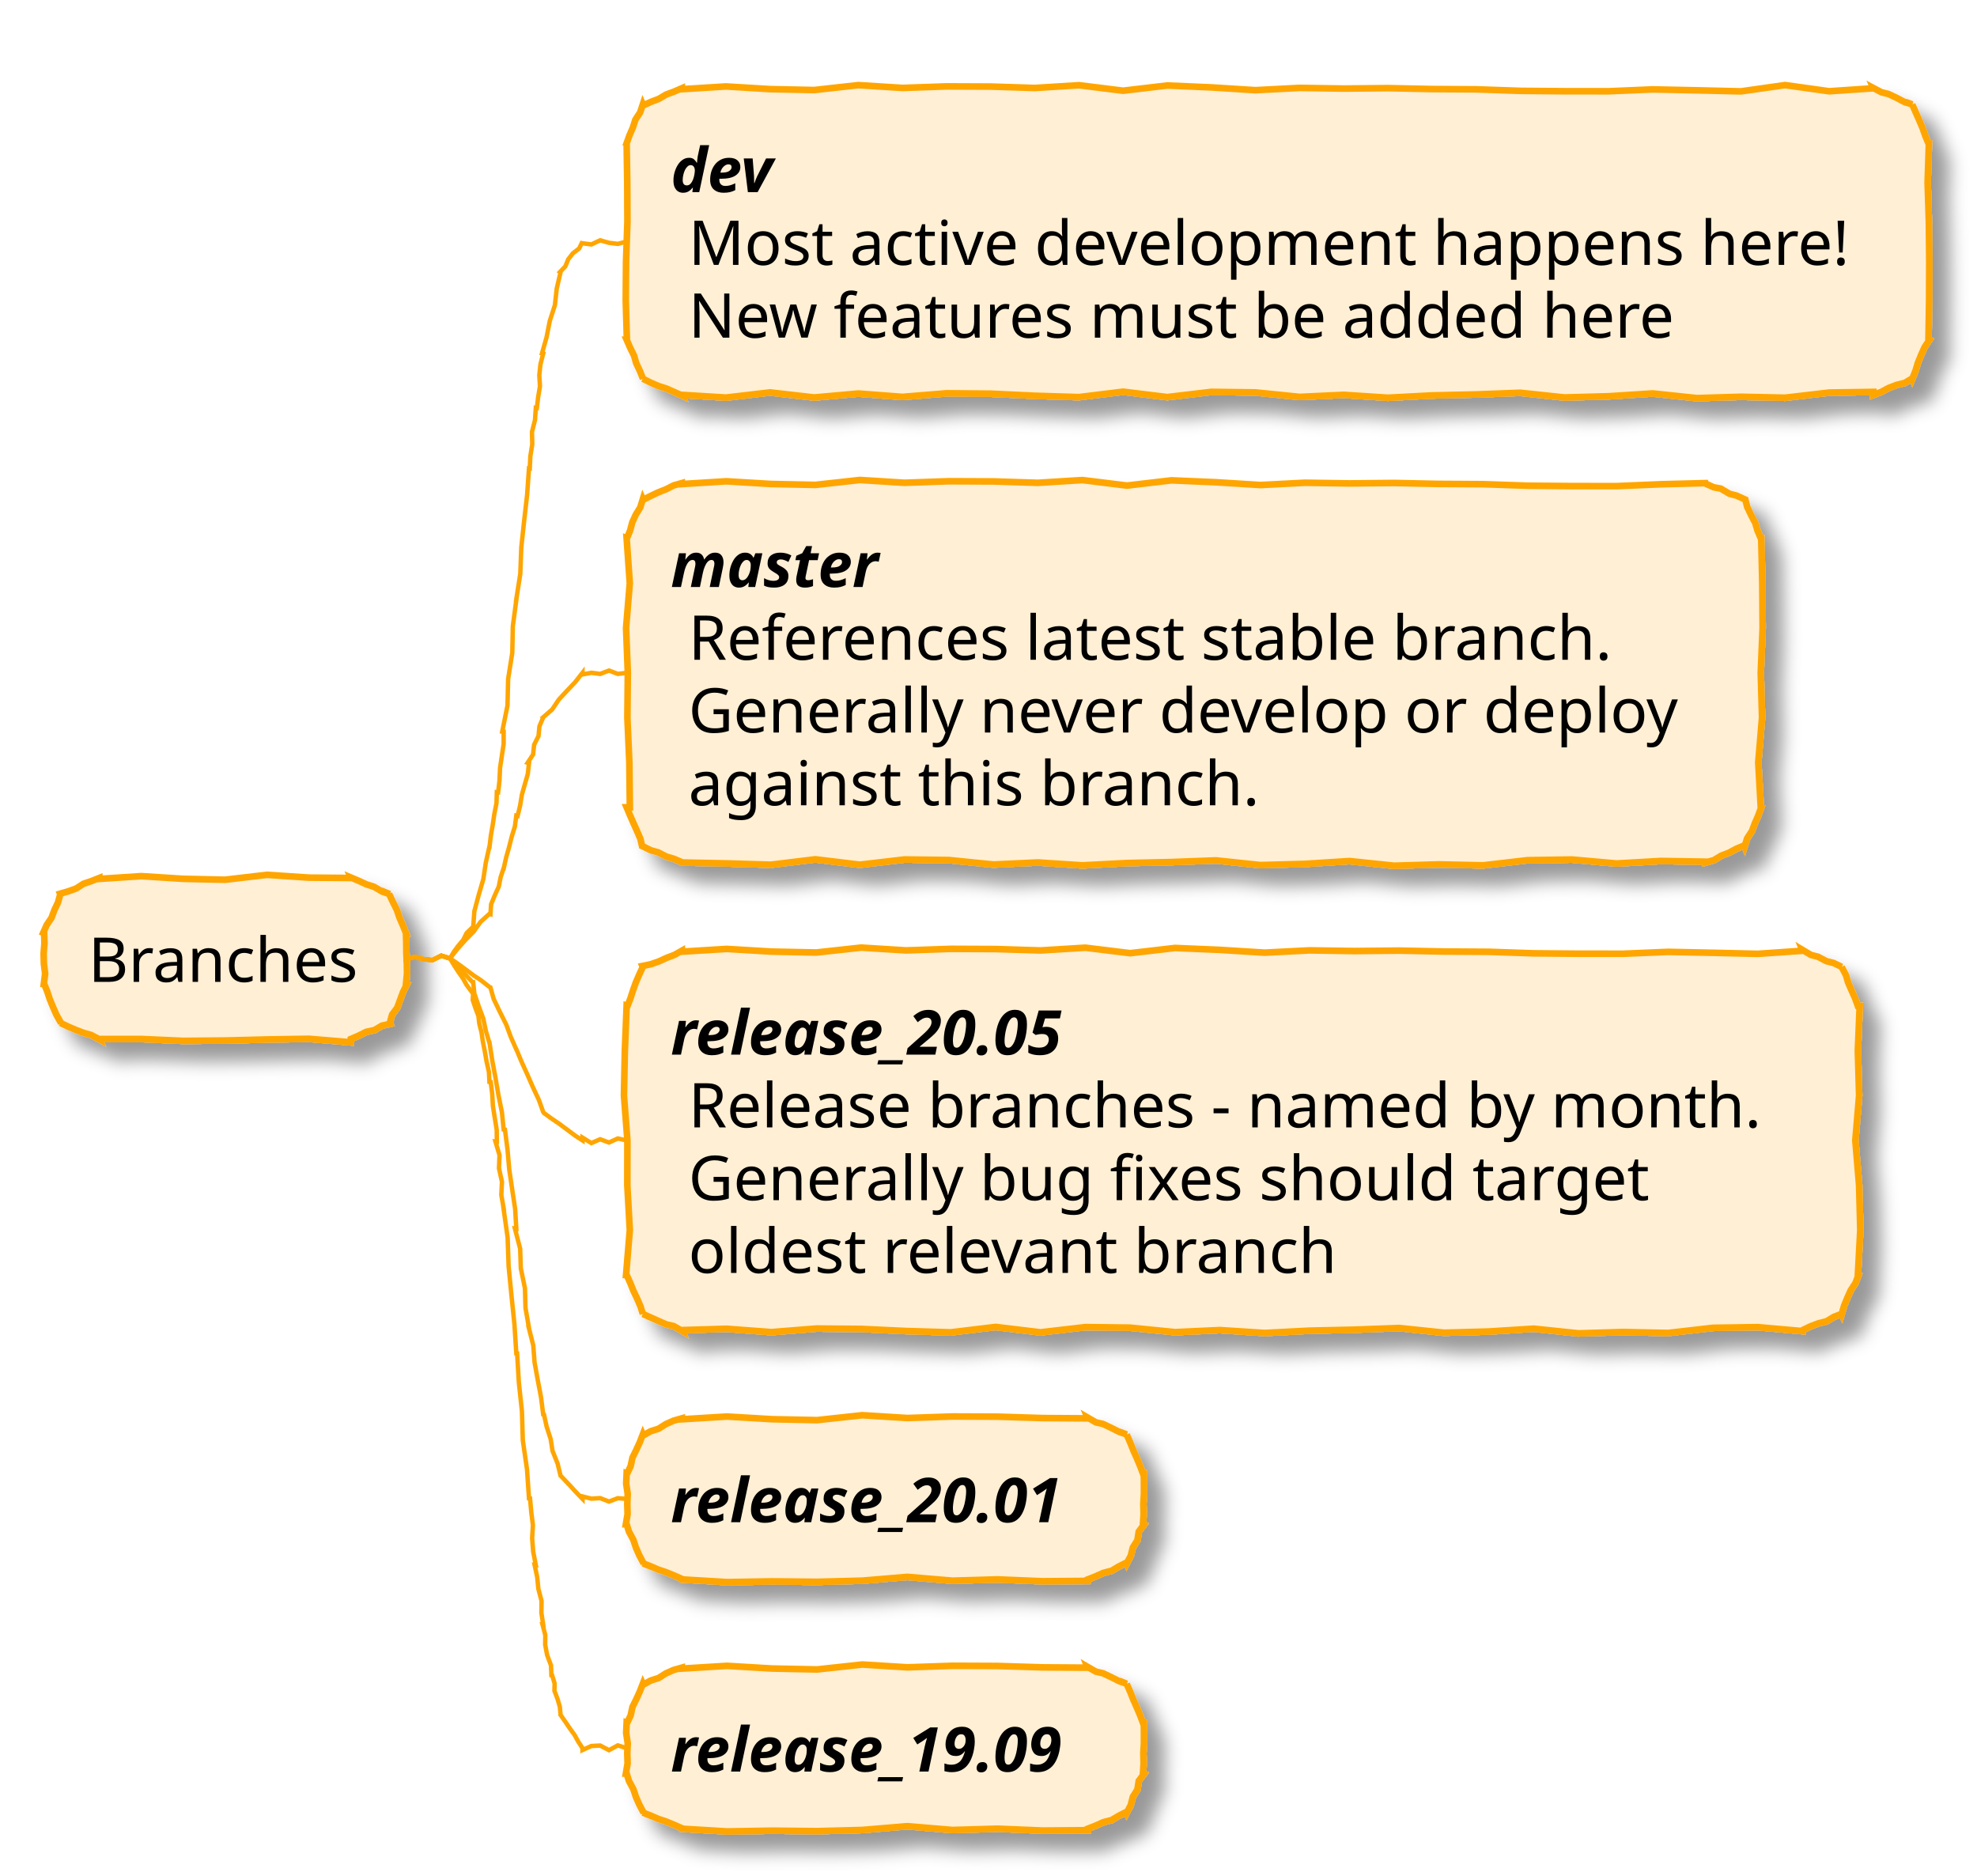
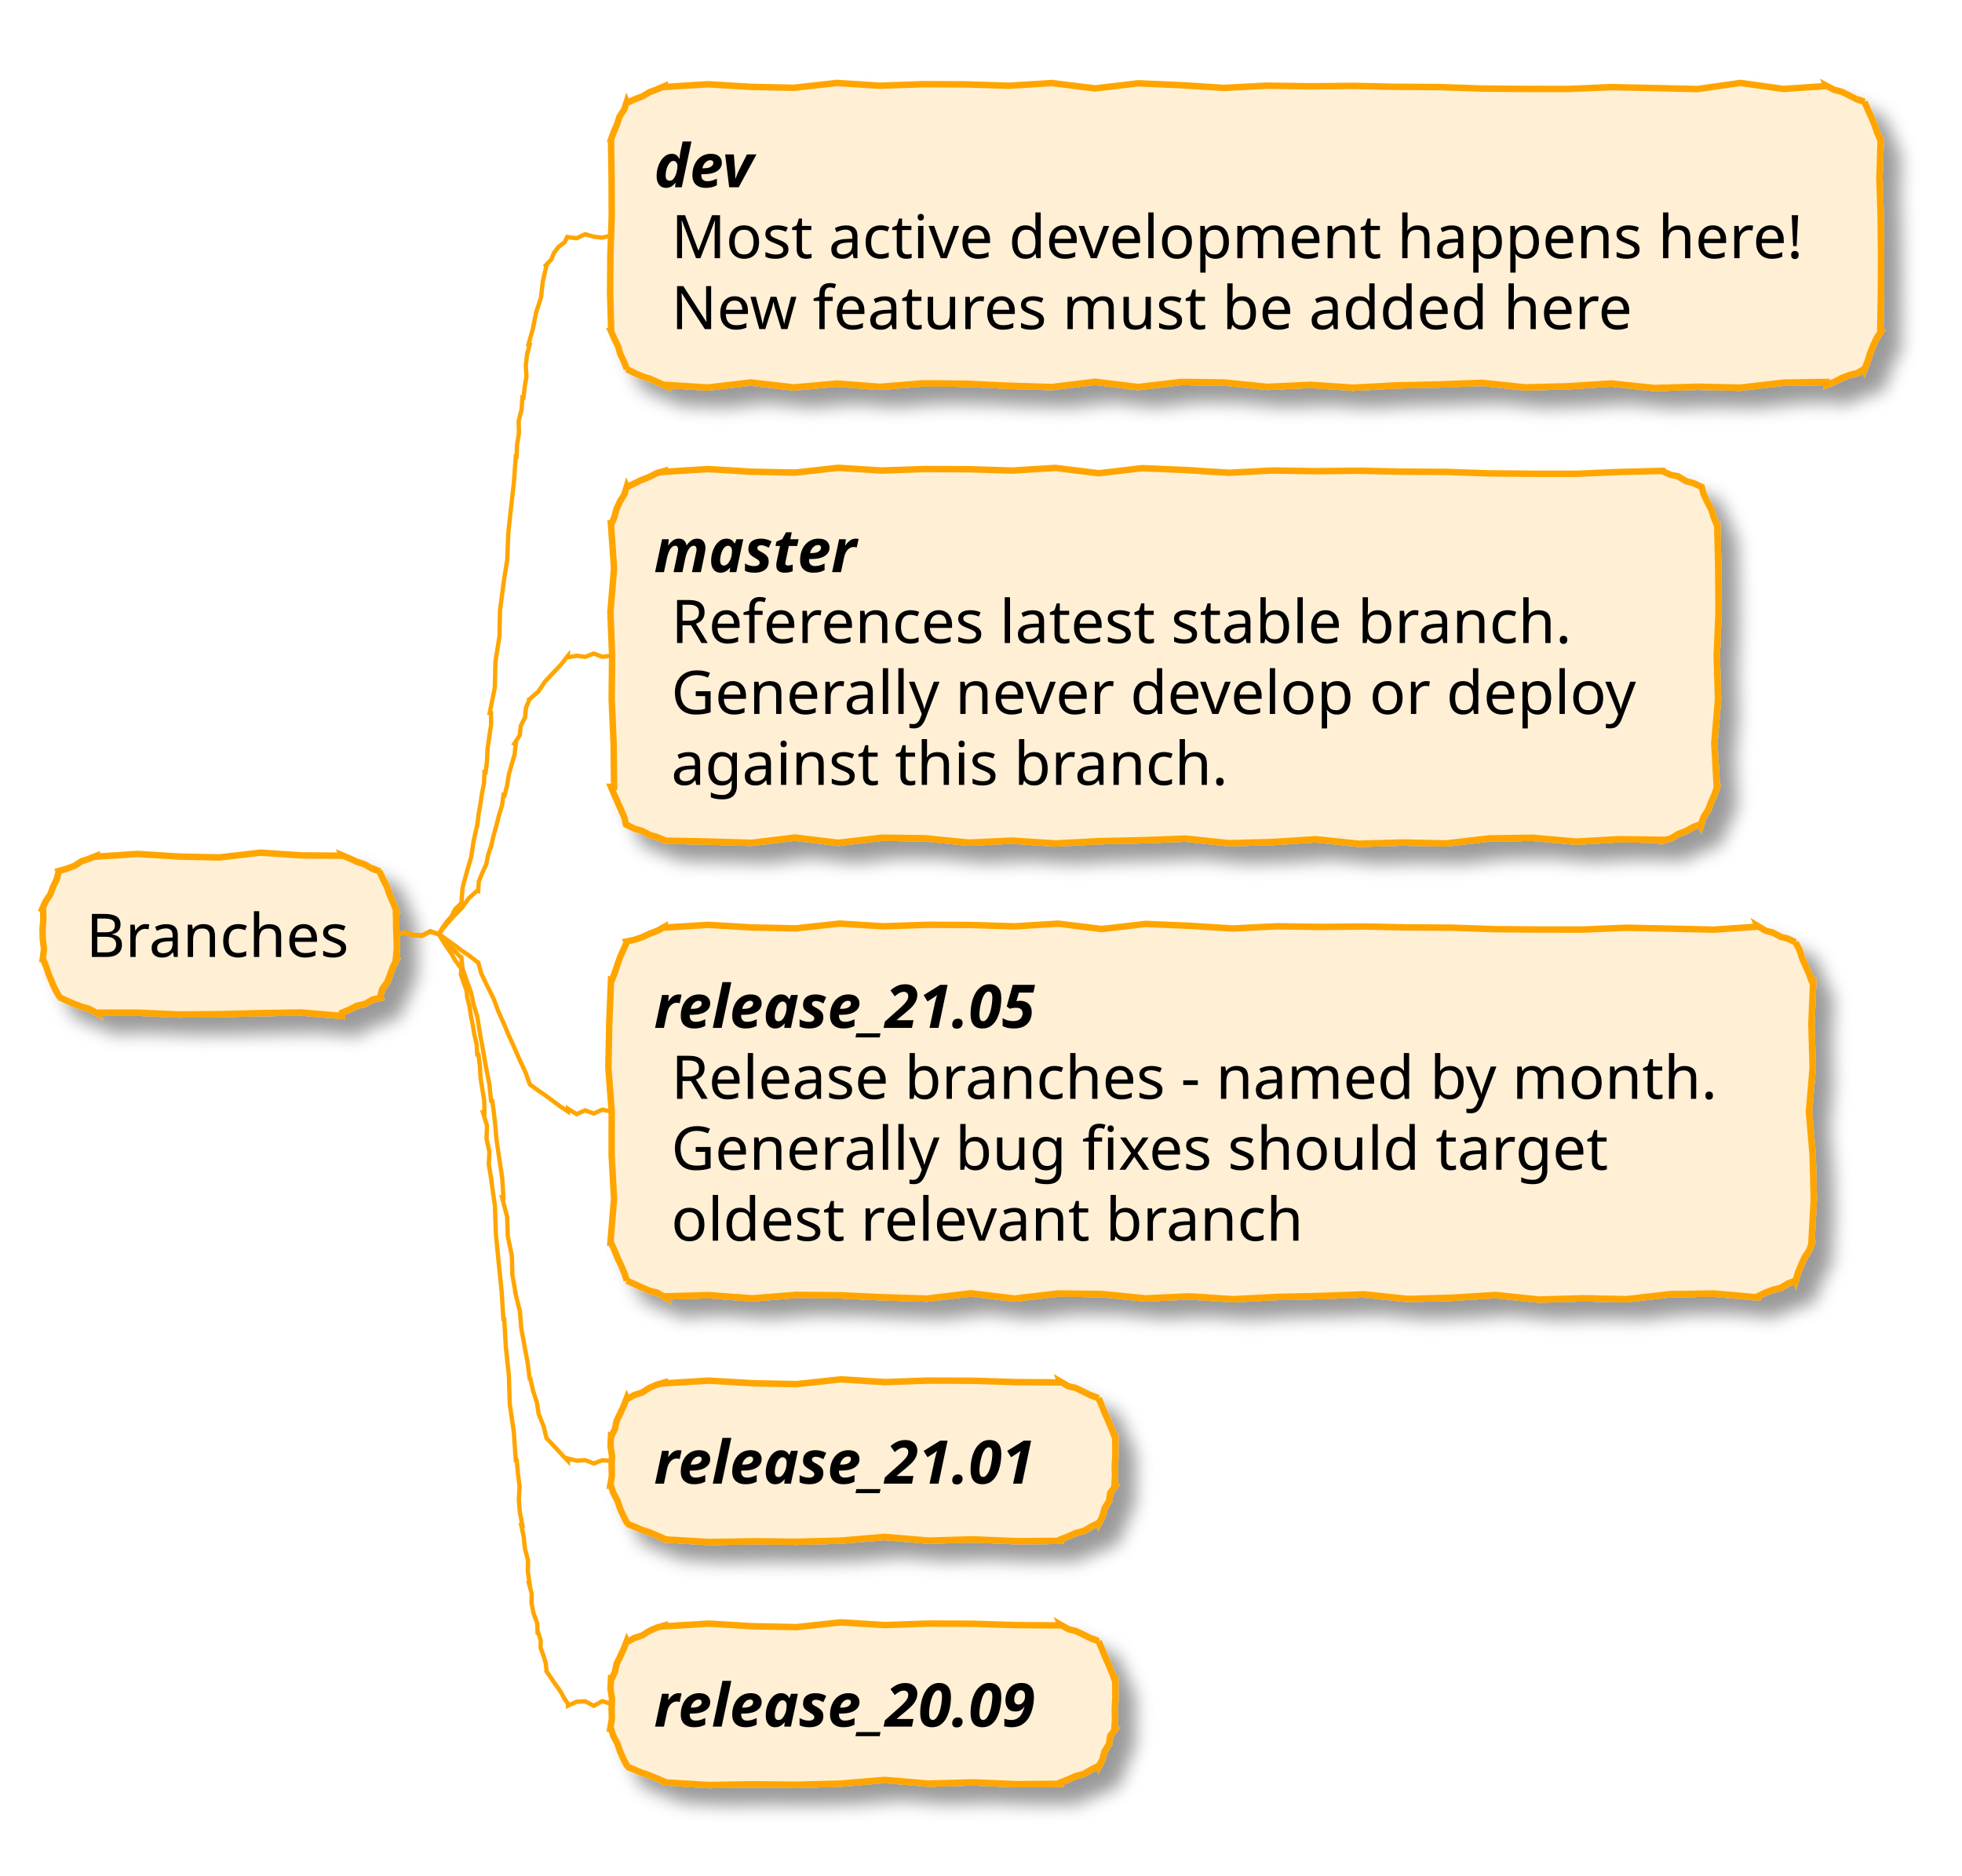
- <svg xmlns="http://www.w3.org/2000/svg" contentScriptType="application/ecmascript" contentStyleType="text/css" height="425px" preserveAspectRatio="none" style="width:448px;height:425px;" version="1.1" viewBox="0 0 448 425" width="448px" zoomAndPan="magnify">
+ <svg xmlns="http://www.w3.org/2000/svg" contentScriptType="application/ecmascript" contentStyleType="text/css" height="436px" preserveAspectRatio="none" style="width:456px;height:436px;background:#FFFFFF;" version="1.1" viewBox="0 0 456 436" width="456px" zoomAndPan="magnify">
  <defs>
-     <filter height="300%" id="f83byukzdbgz7" width="300%" x="-1" y="-1">
+     <filter height="300%" id="f7h8jmx9oktyh" width="300%" x="-1" y="-1">
      <feGaussianBlur result="blurOut" stdDeviation="2.0" />
      <feColorMatrix in="blurOut" result="blurOut2" type="matrix" values="0 0 0 0 0 0 0 0 0 0 0 0 0 0 0 0 0 0 .4 0" />
      <feOffset dx="4.0" dy="4.0" in="blurOut2" result="blurOut3" />
      <feBlend in="SourceGraphic" in2="blurOut3" mode="normal" />
    </filter>
  </defs>
  <g>
-     <polygon fill="#FFEFD5" filter="url(#f83byukzdbgz7)" points="22.5,198.93,22.5,199.14,32,198.515,41.5,199.123,51,199.329,60.5,198.216,70,198.852,79.5,198.93,79.446,198.798,81.219,199.544,83.027,200.373,84.715,200.913,86.642,202.029,88.339,202.591,88.145,202.511,89.01,204.333,89.936,206.181,90.509,207.883,91.289,209.671,92,211.43,91.989,211.43,92.059,213.727,92.08,216.025,92.195,218.323,92.224,220.62,92,222.918,92.209,223.005,91.346,224.718,90.678,226.513,90.02,228.311,88.849,229.897,88.339,231.757,88.425,231.966,86.533,232.398,84.871,233.386,82.972,233.801,81.259,234.665,79.5,235.418,79.5,236.16,70,235.369,60.5,235.523,51,235.757,41.5,235.834,32,235.414,22.5,235.418,22.537,235.506,20.659,234.51,19.001,234.041,17.267,233.39,15.486,232.626,13.661,231.757,13.85,231.835,12.78,229.927,11.996,228.138,11.273,226.374,10.714,224.678,10,222.918,9.934,222.918,10.227,220.62,9.942,218.323,9.886,216.025,10.076,213.727,10,211.43,9.795,211.345,10.572,209.596,11.664,207.977,12.331,206.182,13.155,204.452,13.661,202.591,13.62,202.492,15.47,201.957,17.272,201.308,18.904,200.249,20.72,199.632,22.5,198.93" style="stroke: #FFA500; stroke-width: 1.5;" />
-     <text fill="#000000" font-family="sans-serif" font-size="14" lengthAdjust="spacingAndGlyphs" textLength="62" x="20" y="222.465">Branches</text>
-     <polygon fill="#FFEFD5" filter="url(#f83byukzdbgz7)" points="154.5,20,154.5,20.21,164.5,19.586,174.5,20.193,184.5,20.4,194.5,19.287,204.5,19.922,214.5,19.573,224.5,19.616,234.5,19.932,244.5,19.309,254.5,20.554,264.5,19.37,274.5,19.802,284.5,20.432,294.5,19.914,304.5,20.068,314.5,19.968,324.5,20.178,334.5,20.239,344.5,20.586,354.5,20.671,364.5,20.679,374.5,20.255,384.5,20.464,394.5,20.702,404.5,19.279,414.5,20.678,424.5,20,424.462,19.909,426.336,20.897,427.972,21.312,429.795,22.176,431.666,23.157,433.339,23.661,433.324,23.655,434.103,25.442,434.908,27.24,435.664,29.018,436.267,30.732,437,32.5,437.096,32.5,436.809,41.393,437.095,50.286,437.183,59.179,437.148,68.072,437,76.965,437.189,77.043,436.119,78.671,435.335,80.417,434.612,82.189,434.053,84.028,433.339,85.804,433.314,85.743,431.658,86.746,429.781,87.214,427.992,87.895,426.297,88.803,424.5,89.465,424.5,88.798,414.5,88.946,404.5,90.114,394.5,89.9,384.5,90.199,374.5,89.143,364.5,89.784,354.5,90.055,344.5,88.992,334.5,89.369,324.5,89.591,314.5,90.117,304.5,89.461,294.5,89.927,284.5,88.911,274.5,88.788,264.5,89.969,254.5,88.748,244.5,89.974,234.5,89.671,224.5,89.197,214.5,89.111,204.5,89.924,194.5,89.165,184.5,90.057,174.5,88.912,164.5,90.082,154.5,89.465,154.562,89.614,152.763,88.808,150.97,88.015,149.289,87.492,147.507,86.725,145.661,85.804,145.713,85.825,145.012,84.07,144.157,82.251,143.685,80.592,142.78,78.752,142,76.965,142.058,76.965,141.797,68.072,141.865,59.179,142.177,50.286,142.143,41.393,142,32.5,141.987,32.495,142.633,30.691,143.397,28.936,143.985,27.109,145.057,25.482,145.661,23.661,145.756,23.889,147.496,23.091,149.285,22.411,150.947,21.422,152.743,20.759,154.5,20" style="stroke: #FFA500; stroke-width: 1.5;" />
-     <text fill="#000000" font-family="sans-serif" font-size="14" font-style="italic" font-weight="bold" lengthAdjust="spacingAndGlyphs" textLength="25" x="152" y="43.535">dev</text>
-     <text fill="#000000" font-family="sans-serif" font-size="14" lengthAdjust="spacingAndGlyphs" textLength="271" x="156" y="60.023">Most active development happens here!</text>
-     <text fill="#000000" font-family="sans-serif" font-size="14" lengthAdjust="spacingAndGlyphs" textLength="230" x="156" y="76.512">New features must be added here</text>
-     <path d="M92,217.174 L92,217.361 L94,216.805 L96,217.346 L98,217.529 L100,216.54 L102,217.174 L102,217.174 L101.972,217.154 L102.842,215.668 L103.853,214.283 L104.964,212.968 L105.734,211.411 L106.981,210.194 L107.221,210.245 L107.492,206.455 L108.465,202.815 L109.524,199.193 L110.084,195.465 L110.906,191.792 L110.936,191.797 L111.228,189.332 L111.656,186.885 L112.018,184.43 L112.506,181.992 L112.584,179.498 L112.88,179.532 L113.193,176.788 L113.314,174.022 L113.716,171.288 L114.13,168.556 L114.129,165.776 L113.81,165.746 L115.003,159.841 L115.146,153.834 L116.088,147.905 L116.207,141.897 L117,135.953 L116.97,135.95 L117.902,130.02 L118.127,124.022 L118.769,118.064 L119.447,112.109 L119.871,106.13 L120.055,106.151 L120.178,103.385 L120.616,100.655 L120.546,97.868 L121.233,95.167 L121.416,92.408 L121.658,92.441 L121.948,89.976 L122.357,87.527 L122.21,85.002 L122.471,82.534 L123.094,80.114 L122.824,80.056 L123.853,76.428 L124.579,72.735 L125.745,69.136 L126.158,65.376 L127.019,61.712 L126.895,61.624 L128.098,60.375 L128.77,58.748 L129.82,57.39 L131.239,56.296 L132,54.732 L132,55.12 L134,55.385 L136,54.446 L138,55.016 L140,55.257 L142,54.732 " fill="none" style="stroke: #FFA500; stroke-width: 1.0;" />
-     <polygon fill="#FFEFD5" filter="url(#f83byukzdbgz7)" points="154.5,109.465,154.5,109.675,164.587,109.05,174.674,109.658,184.761,109.865,194.848,108.751,204.935,109.387,215.022,109.038,225.109,109.081,235.196,109.397,245.283,108.773,255.37,110.019,265.457,108.835,275.543,109.267,285.63,109.897,295.717,109.379,305.804,109.533,315.891,109.433,325.978,109.643,336.065,109.704,346.152,110.05,356.239,110.136,366.326,110.144,376.413,109.719,386.5,109.465,386.559,109.608,388.357,110.413,389.943,110.707,391.89,111.871,393.533,112.302,395.339,113.126,395.503,113.194,395.919,114.831,396.782,116.653,397.764,118.524,398.253,120.191,399,121.965,399.105,121.965,399.339,132.124,399.416,142.283,398.996,152.441,399.287,162.6,398.428,172.759,399,182.918,399.088,182.954,398.437,184.756,397.672,186.51,396.992,188.299,395.922,189.927,395.339,191.757,395.256,191.556,393.492,192.298,391.796,193.203,390.01,193.893,388.355,194.896,386.5,195.418,386.5,195.243,376.413,195.075,366.326,195.646,356.239,194.751,346.152,194.899,336.065,196.067,325.978,195.854,315.891,196.153,305.804,195.096,295.717,195.737,285.63,196.008,275.543,194.946,265.457,195.322,255.37,195.544,245.283,196.07,235.196,195.414,225.109,195.881,215.022,194.864,204.935,194.741,194.848,195.922,184.761,194.701,174.674,195.927,164.587,195.625,154.5,195.418,154.466,195.335,152.687,194.577,151.023,194.095,149.159,193.129,147.504,192.671,145.661,191.757,145.491,191.686,145.119,190.068,144.346,188.283,143.54,186.485,142.747,184.692,142,182.918,142.727,182.918,142.614,172.759,142.169,162.6,142.268,152.441,141.87,142.283,142.716,132.124,142,121.965,142.048,121.985,142.785,120.219,143.277,118.352,144.072,116.61,145.092,114.962,145.661,113.126,145.716,113.258,147.423,112.381,149.156,111.562,150.936,110.862,152.645,109.986,154.5,109.465" style="stroke: #FFA500; stroke-width: 1.5;" />
-     <text fill="#000000" font-family="sans-serif" font-size="14" font-style="italic" font-weight="bold" lengthAdjust="spacingAndGlyphs" textLength="50" x="152" y="133">master</text>
-     <text fill="#000000" font-family="sans-serif" font-size="14" lengthAdjust="spacingAndGlyphs" textLength="217" x="156" y="149.488">References latest stable branch.</text>
-     <text fill="#000000" font-family="sans-serif" font-size="14" lengthAdjust="spacingAndGlyphs" textLength="233" x="156" y="165.977">Generally never develop or deploy</text>
-     <text fill="#000000" font-family="sans-serif" font-size="14" lengthAdjust="spacingAndGlyphs" textLength="135" x="156" y="182.465">against this branch.</text>
-     <path d="M92,217.174 L92,217.361 L94,216.805 L96,217.346 L98,217.529 L100,216.54 L102,217.174 L102,217.174 L101.974,217.151 L103.639,215.026 L105.435,213.015 L107.321,211.085 L108.894,208.879 L110.906,207.059 L111.141,207.132 L111.283,204.903 L112.111,202.886 L113.023,200.896 L113.448,198.754 L114.129,196.692 L114.158,196.699 L114.689,194.312 L115.355,191.957 L115.955,189.586 L116.679,187.246 L117,184.808 L117.29,184.878 L117.868,182.502 L118.258,180.08 L118.923,177.725 L119.6,175.373 L119.871,172.923 L119.565,172.828 L120.804,170.939 L121.034,168.737 L122.031,166.773 L122.239,164.564 L123.094,162.556 L123.071,162.536 L125.122,160.751 L126.64,158.496 L128.473,156.518 L130.332,154.564 L132,152.441 L132,152.811 L134,152.438 L136,152.697 L138,151.933 L140,152.694 L142,152.441 " fill="none" style="stroke: #FFA500; stroke-width: 1.0;" />
-     <polygon fill="#FFEFD5" filter="url(#f83byukzdbgz7)" points="154.5,215.418,154.5,215.628,164.66,215.004,174.82,215.611,184.98,215.818,195.14,214.705,205.3,215.34,215.46,214.992,225.62,215.035,235.78,215.35,245.94,214.727,256.1,215.972,266.26,214.788,276.42,215.22,286.58,215.85,296.74,215.332,306.9,215.486,317.06,215.386,327.22,215.596,337.38,215.657,347.54,216.004,357.7,216.089,367.86,216.097,378.02,215.673,388.18,215.882,398.34,216.12,408.5,215.418,408.408,215.196,410.354,216.359,411.998,216.791,413.871,217.779,415.508,218.195,417.339,219.079,417.318,219.07,418.3,220.941,418.788,222.608,419.568,224.396,420.372,226.193,421,227.918,421.416,227.918,420.996,238.077,421.287,248.236,420.428,258.394,421.284,268.553,421.548,278.712,421,288.871,421.137,288.928,420.457,290.717,419.387,292.345,418.603,294.091,417.88,295.863,417.339,297.71,417.331,297.692,415.546,298.382,413.89,299.384,412.013,299.853,410.224,300.533,408.5,301.371,408.5,301.599,398.34,300.704,388.18,300.852,378.02,302.02,367.86,301.807,357.7,302.106,347.54,301.049,337.38,301.69,327.22,301.962,317.06,300.899,306.9,301.275,296.74,301.497,286.58,302.023,276.42,301.367,266.26,301.834,256.1,300.817,245.94,300.694,235.78,301.875,225.62,300.654,215.46,301.88,205.3,301.578,195.14,301.103,184.98,301.017,174.82,301.83,164.66,301.072,154.5,301.371,154.576,301.553,152.662,300.469,151.043,300.097,149.258,299.324,147.46,298.518,145.661,297.71,145.676,297.716,145.153,296.035,144.386,294.253,143.517,292.428,142.815,290.673,142,288.871,141.87,288.871,142.716,278.712,142.155,268.553,142.173,258.394,141.392,248.236,141.595,238.077,142,227.918,142.163,227.986,142.865,226.205,143.451,224.377,144.097,222.574,144.862,220.819,145.661,219.079,145.574,218.868,147.482,218.475,149.291,217.842,151.032,217.044,152.821,216.364,154.5,215.418" style="stroke: #FFA500; stroke-width: 1.5;" />
-     <text fill="#000000" font-family="sans-serif" font-size="14" font-style="italic" font-weight="bold" lengthAdjust="spacingAndGlyphs" textLength="97" x="152" y="238.953">release_20.05</text>
-     <text fill="#000000" font-family="sans-serif" font-size="14" lengthAdjust="spacingAndGlyphs" textLength="255" x="156" y="255.441">Release branches - named by month.</text>
-     <text fill="#000000" font-family="sans-serif" font-size="14" lengthAdjust="spacingAndGlyphs" textLength="228" x="156" y="271.93">Generally bug fixes should target</text>
-     <text fill="#000000" font-family="sans-serif" font-size="14" lengthAdjust="spacingAndGlyphs" textLength="153" x="156" y="288.418">oldest relevant branch</text>
-     <path d="M92,217.174 L92,217.361 L94,216.805 L96,217.346 L98,217.529 L100,216.54 L102,217.174 L102,217.174 L101.98,217.146 L103.67,218.308 L105.463,219.612 L107.326,221.014 L108.945,222.077 L110.906,223.615 L111.132,223.712 L111.868,226.338 L113.263,229.248 L114.739,232.192 L115.746,234.935 L117,237.784 L117.028,237.796 L118.206,240.613 L119.51,243.483 L120.754,246.328 L122.114,249.223 L123.094,251.954 L123.269,252.196 L125.052,253.487 L126.723,254.622 L128.558,255.985 L130.402,257.359 L132,258.394 L132,257.753 L134,258.998 L136,258.131 L138,258.869 L140,257.954 L142,258.394 " fill="none" style="stroke: #FFA500; stroke-width: 1.0;" />
-     <polygon fill="#FFEFD5" filter="url(#f83byukzdbgz7)" points="154.5,321.371,154.5,321.581,164.722,320.957,174.944,321.564,185.167,321.771,195.389,320.658,205.611,321.293,215.833,320.945,226.056,320.988,236.278,321.303,246.5,321.371,246.412,321.158,248.338,322.274,249.955,322.642,251.778,323.507,253.626,324.433,255.339,325.032,255.312,325.021,256.092,326.809,256.793,328.564,257.591,330.358,258.341,332.134,259,333.871,259.195,333.871,259.224,336.169,259.226,338.466,259.085,340.764,259.154,343.062,259,345.359,259.216,345.449,258.046,347.035,257.745,348.981,256.712,350.625,256.236,352.498,255.339,354.198,255.276,354.046,253.562,354.909,251.898,355.891,250.029,356.38,248.281,357.16,246.5,357.859,246.5,358.198,236.278,358.276,226.056,357.856,215.833,358.147,205.611,357.287,195.389,358.144,185.167,358.408,174.944,358.304,164.722,358.472,154.5,357.859,154.438,357.711,152.649,356.926,150.885,356.204,149.189,355.644,147.404,354.87,145.661,354.198,145.871,354.285,144.875,352.408,144.091,350.619,143.535,348.924,142.527,347.042,142,345.359,141.827,345.359,142.216,343.062,142.145,340.764,142.245,338.466,141.893,336.169,142,333.871,142.098,333.912,142.914,332.179,143.319,330.275,144.167,328.556,144.968,326.816,145.661,325.032,145.744,325.233,147.428,324.299,149.256,323.71,150.894,322.665,152.646,321.895,154.5,321.371" style="stroke: #FFA500; stroke-width: 1.5;" />
-     <text fill="#000000" font-family="sans-serif" font-size="14" font-style="italic" font-weight="bold" lengthAdjust="spacingAndGlyphs" textLength="97" x="152" y="344.906">release_20.01</text>
-     <path d="M92,217.174 L92,217.361 L94,216.805 L96,217.346 L98,217.529 L100,216.54 L102,217.174 L102,217.174 L101.975,217.15 L102.858,218.096 L103.868,219.161 L104.966,220.31 L105.761,221.172 L106.981,222.435 L107.217,222.502 L107.496,225.133 L108.466,227.959 L109.521,230.81 L110.084,233.521 L110.906,236.305 L110.936,236.31 L111.537,240.225 L112.274,244.162 L112.945,248.088 L113.741,252.035 L114.129,255.915 L114.425,255.953 L115.003,260.449 L115.39,264.921 L116.056,269.429 L116.735,273.938 L117,278.394 L116.682,278.354 L117.873,282.929 L118.018,287.37 L118.958,291.912 L119.079,296.35 L119.871,300.874 L119.841,300.869 L120.841,304.849 L121.139,308.714 L121.851,312.647 L122.598,316.586 L123.094,320.484 L123.272,320.534 L123.877,323.257 L124.787,326.067 L125.204,328.737 L126.356,331.614 L127.019,334.354 L127.197,334.522 L128.159,335.542 L129.21,336.646 L129.852,337.363 L130.793,338.364 L132,339.615 L132,339.063 L134,339.563 L136,339.44 L138,340.221 L140,339.46 L142,339.615 " fill="none" style="stroke: #FFA500; stroke-width: 1.0;" />
-     <polygon fill="#FFEFD5" filter="url(#f83byukzdbgz7)" points="154.5,377.859,154.5,378.07,164.722,377.445,174.944,378.053,185.167,378.259,195.389,377.146,205.611,377.782,215.833,377.433,226.056,377.476,236.278,377.791,246.5,377.859,246.412,377.647,248.338,378.762,249.955,379.13,251.778,379.995,253.626,380.921,255.339,381.521,255.312,381.51,256.092,383.297,256.793,385.052,257.591,386.847,258.341,388.622,259,390.359,259.195,390.359,259.224,392.657,259.226,394.955,259.085,397.252,259.154,399.55,259,401.848,259.216,401.937,258.046,403.523,257.745,405.47,256.712,407.113,256.236,408.987,255.339,410.687,255.276,410.534,253.562,411.398,251.898,412.379,250.029,412.868,248.281,413.648,246.5,414.348,246.5,414.686,236.278,414.764,226.056,414.344,215.833,414.635,205.611,413.775,195.389,414.632,185.167,414.896,174.944,414.792,164.722,414.961,154.5,414.348,154.438,414.199,152.649,413.415,150.885,412.692,149.189,412.133,147.404,411.358,145.661,410.687,145.871,410.773,144.875,408.896,144.091,407.107,143.535,405.412,142.527,403.53,142,401.848,141.827,401.848,142.216,399.55,142.145,397.252,142.245,394.955,141.893,392.657,142,390.359,142.098,390.4,142.914,388.667,143.319,386.764,144.167,385.044,144.968,383.304,145.661,381.521,145.744,381.721,147.428,380.787,149.256,380.199,150.894,379.153,152.646,378.383,154.5,377.859" style="stroke: #FFA500; stroke-width: 1.5;" />
-     <text fill="#000000" font-family="sans-serif" font-size="14" font-style="italic" font-weight="bold" lengthAdjust="spacingAndGlyphs" textLength="97" x="152" y="401.394">release_19.09</text>
-     <path d="M92,217.174 L92,217.361 L94,216.805 L96,217.346 L98,217.529 L100,216.54 L102,217.174 L102,217.174 L101.971,217.155 L102.837,218.608 L103.849,220.156 L104.963,221.77 L105.727,223.157 L106.981,224.862 L107.22,224.918 L107.122,226.563 L107.724,228.372 L108.411,230.201 L108.602,231.913 L109.053,233.686 L109.083,233.691 L109.41,235.973 L109.873,238.277 L110.27,240.571 L110.793,242.884 L110.906,245.132 L111.202,245.168 L111.541,247.877 L111.689,250.562 L112.117,253.282 L112.558,256.004 L112.584,258.674 L112.265,258.641 L113.193,261.727 L113.071,264.706 L113.747,267.767 L113.601,270.743 L114.129,273.788 L114.099,273.786 L115.031,280.387 L115.256,286.927 L115.898,293.503 L116.576,300.082 L117,306.639 L117.184,306.655 L117.573,313.209 L118.276,319.79 L118.469,326.327 L119.423,332.93 L119.871,339.489 L120.114,339.514 L120.377,342.532 L120.76,345.563 L120.585,348.536 L120.819,351.551 L121.416,354.604 L121.142,354.57 L121.726,357.309 L122.001,360.01 L122.723,362.766 L122.681,365.428 L123.094,368.146 L122.943,368.121 L123.564,370.451 L123.542,372.676 L123.978,374.976 L124.861,377.348 L124.947,379.591 L125.135,379.635 L125.679,381.43 L125.637,383.088 L126.329,384.918 L126.86,386.71 L127.019,388.415 L126.843,388.301 L127.98,389.93 L129.059,391.521 L130.251,393.186 L131.002,394.565 L132,396.103 L132,396.515 L134,395.611 L136,395.502 L138,396.551 L140,395.466 L142,396.103 " fill="none" style="stroke: #FFA500; stroke-width: 1.0;" />
+     <polygon fill="#FFEFD5" filter="url(#f7h8jmx9oktyh)" points="22.5,198.93,22.5,199.14,32,198.515,41.5,199.123,51,199.329,60.5,198.216,70,198.852,79.5,198.93,79.446,198.798,81.219,199.544,83.027,200.373,84.715,200.913,86.642,202.029,88.339,202.591,88.145,202.511,89.01,204.333,89.936,206.181,90.509,207.883,91.289,209.671,92,211.43,91.989,211.43,92.059,213.727,92.08,216.025,92.195,218.323,92.224,220.62,92,222.918,92.209,223.005,91.346,224.718,90.678,226.513,90.02,228.311,88.849,229.897,88.339,231.757,88.425,231.966,86.533,232.398,84.871,233.386,82.972,233.801,81.259,234.665,79.5,235.418,79.5,236.16,70,235.369,60.5,235.523,51,235.757,41.5,235.834,32,235.414,22.5,235.418,22.537,235.506,20.659,234.51,19.001,234.041,17.267,233.39,15.486,232.626,13.661,231.757,13.85,231.835,12.78,229.927,11.996,228.138,11.273,226.374,10.714,224.678,10,222.918,9.934,222.918,10.227,220.62,9.942,218.323,9.886,216.025,10.076,213.727,10,211.43,9.795,211.345,10.572,209.596,11.664,207.977,12.331,206.182,13.155,204.452,13.661,202.591,13.62,202.492,15.47,201.957,17.272,201.308,18.904,200.249,20.72,199.632,22.5,198.93" style="stroke:#FFA500;stroke-width:1.5;" />
+     <text fill="#000000" font-family="sans-serif" font-size="14" lengthAdjust="spacing" textLength="62" x="20" y="222.465">Branches</text>
+     <polygon fill="#FFEFD5" filter="url(#f7h8jmx9oktyh)" points="154.5,20,154.5,20.21,164.5,19.586,174.5,20.193,184.5,20.4,194.5,19.287,204.5,19.922,214.5,19.573,224.5,19.616,234.5,19.932,244.5,19.309,254.5,20.554,264.5,19.37,274.5,19.802,284.5,20.432,294.5,19.914,304.5,20.068,314.5,19.968,324.5,20.178,334.5,20.239,344.5,20.586,354.5,20.671,364.5,20.679,374.5,20.255,384.5,20.464,394.5,20.702,404.5,19.279,414.5,20.678,424.5,20,424.462,19.909,426.336,20.897,427.972,21.312,429.795,22.176,431.666,23.157,433.339,23.661,433.324,23.655,434.103,25.442,434.908,27.24,435.664,29.018,436.267,30.732,437,32.5,437.096,32.5,436.809,41.393,437.095,50.286,437.183,59.179,437.148,68.072,437,76.965,437.189,77.043,436.119,78.671,435.335,80.417,434.612,82.189,434.053,84.028,433.339,85.804,433.314,85.743,431.658,86.746,429.781,87.214,427.992,87.895,426.297,88.803,424.5,89.465,424.5,88.798,414.5,88.946,404.5,90.114,394.5,89.9,384.5,90.199,374.5,89.143,364.5,89.784,354.5,90.055,344.5,88.992,334.5,89.369,324.5,89.591,314.5,90.117,304.5,89.461,294.5,89.927,284.5,88.911,274.5,88.788,264.5,89.969,254.5,88.748,244.5,89.974,234.5,89.671,224.5,89.197,214.5,89.111,204.5,89.924,194.5,89.165,184.5,90.057,174.5,88.912,164.5,90.082,154.5,89.465,154.562,89.614,152.763,88.808,150.97,88.015,149.289,87.492,147.507,86.725,145.661,85.804,145.713,85.825,145.012,84.07,144.157,82.251,143.685,80.592,142.78,78.752,142,76.965,142.058,76.965,141.797,68.072,141.865,59.179,142.177,50.286,142.143,41.393,142,32.5,141.987,32.495,142.633,30.691,143.397,28.936,143.985,27.109,145.057,25.482,145.661,23.661,145.756,23.889,147.496,23.091,149.285,22.411,150.947,21.422,152.743,20.759,154.5,20" style="stroke:#FFA500;stroke-width:1.5;" />
+     <text fill="#000000" font-family="sans-serif" font-size="14" font-style="italic" font-weight="bold" lengthAdjust="spacing" textLength="25" x="152" y="43.535">dev</text>
+     <text fill="#000000" font-family="sans-serif" font-size="14" lengthAdjust="spacing" textLength="271" x="156" y="60.023">Most active development happens here!</text>
+     <text fill="#000000" font-family="sans-serif" font-size="14" lengthAdjust="spacing" textLength="230" x="156" y="76.512">New features must be added here</text>
+     <path d="M92,217.174 L92,217.361 L94,216.805 L96,217.346 L98,217.529 L100,216.54 L102,217.174 L102,217.174 L101.972,217.154 L102.842,215.668 L103.853,214.283 L104.964,212.968 L105.734,211.411 L106.981,210.194 L107.221,210.245 L107.492,206.455 L108.465,202.815 L109.524,199.193 L110.084,195.465 L110.906,191.792 L110.936,191.797 L111.228,189.332 L111.656,186.885 L112.018,184.43 L112.506,181.992 L112.584,179.498 L112.88,179.532 L113.193,176.788 L113.314,174.022 L113.716,171.288 L114.13,168.556 L114.129,165.776 L113.81,165.746 L115.003,159.841 L115.146,153.834 L116.088,147.905 L116.207,141.897 L117,135.953 L116.97,135.95 L117.902,130.02 L118.127,124.022 L118.769,118.064 L119.447,112.109 L119.871,106.13 L120.055,106.151 L120.178,103.385 L120.616,100.655 L120.546,97.868 L121.233,95.167 L121.416,92.408 L121.658,92.441 L121.948,89.976 L122.357,87.527 L122.21,85.002 L122.471,82.534 L123.094,80.114 L122.824,80.056 L123.853,76.428 L124.579,72.735 L125.745,69.136 L126.158,65.376 L127.019,61.712 L126.895,61.624 L128.098,60.375 L128.77,58.748 L129.82,57.39 L131.239,56.296 L132,54.732 L132,55.12 L134,55.385 L136,54.446 L138,55.016 L140,55.257 L142,54.732 " fill="none" style="stroke:#FFA500;stroke-width:1.0;" />
+     <polygon fill="#FFEFD5" filter="url(#f7h8jmx9oktyh)" points="154.5,109.465,154.5,109.675,164.587,109.05,174.674,109.658,184.761,109.865,194.848,108.751,204.935,109.387,215.022,109.038,225.109,109.081,235.196,109.397,245.283,108.773,255.37,110.019,265.457,108.835,275.543,109.267,285.63,109.897,295.717,109.379,305.804,109.533,315.891,109.433,325.978,109.643,336.065,109.704,346.152,110.05,356.239,110.136,366.326,110.144,376.413,109.719,386.5,109.465,386.559,109.608,388.357,110.413,389.943,110.707,391.89,111.871,393.533,112.302,395.339,113.126,395.503,113.194,395.919,114.831,396.782,116.653,397.764,118.524,398.253,120.191,399,121.965,399.105,121.965,399.339,132.124,399.416,142.283,398.996,152.441,399.287,162.6,398.428,172.759,399,182.918,399.088,182.954,398.437,184.756,397.672,186.51,396.992,188.299,395.922,189.927,395.339,191.757,395.256,191.556,393.492,192.298,391.796,193.203,390.01,193.893,388.355,194.896,386.5,195.418,386.5,195.243,376.413,195.075,366.326,195.646,356.239,194.751,346.152,194.899,336.065,196.067,325.978,195.854,315.891,196.153,305.804,195.096,295.717,195.737,285.63,196.008,275.543,194.946,265.457,195.322,255.37,195.544,245.283,196.07,235.196,195.414,225.109,195.881,215.022,194.864,204.935,194.741,194.848,195.922,184.761,194.701,174.674,195.927,164.587,195.625,154.5,195.418,154.466,195.335,152.687,194.577,151.023,194.095,149.159,193.129,147.504,192.671,145.661,191.757,145.491,191.686,145.119,190.068,144.346,188.283,143.54,186.485,142.747,184.692,142,182.918,142.727,182.918,142.614,172.759,142.169,162.6,142.268,152.441,141.87,142.283,142.716,132.124,142,121.965,142.048,121.985,142.785,120.219,143.277,118.352,144.072,116.61,145.092,114.962,145.661,113.126,145.716,113.258,147.423,112.381,149.156,111.562,150.936,110.862,152.645,109.986,154.5,109.465" style="stroke:#FFA500;stroke-width:1.5;" />
+     <text fill="#000000" font-family="sans-serif" font-size="14" font-style="italic" font-weight="bold" lengthAdjust="spacing" textLength="50" x="152" y="133">master</text>
+     <text fill="#000000" font-family="sans-serif" font-size="14" lengthAdjust="spacing" textLength="217" x="156" y="149.488">References latest stable branch.</text>
+     <text fill="#000000" font-family="sans-serif" font-size="14" lengthAdjust="spacing" textLength="233" x="156" y="165.977">Generally never develop or deploy</text>
+     <text fill="#000000" font-family="sans-serif" font-size="14" lengthAdjust="spacing" textLength="135" x="156" y="182.465">against this branch.</text>
+     <path d="M92,217.174 L92,217.361 L94,216.805 L96,217.346 L98,217.529 L100,216.54 L102,217.174 L102,217.174 L101.974,217.151 L103.639,215.026 L105.435,213.015 L107.321,211.085 L108.894,208.879 L110.906,207.059 L111.141,207.132 L111.283,204.903 L112.111,202.886 L113.023,200.896 L113.448,198.754 L114.129,196.692 L114.158,196.699 L114.689,194.312 L115.355,191.957 L115.955,189.586 L116.679,187.246 L117,184.808 L117.29,184.878 L117.868,182.502 L118.258,180.08 L118.923,177.725 L119.6,175.373 L119.871,172.923 L119.565,172.828 L120.804,170.939 L121.034,168.737 L122.031,166.773 L122.239,164.564 L123.094,162.556 L123.071,162.536 L125.122,160.751 L126.64,158.496 L128.473,156.518 L130.332,154.564 L132,152.441 L132,152.811 L134,152.438 L136,152.697 L138,151.933 L140,152.694 L142,152.441 " fill="none" style="stroke:#FFA500;stroke-width:1.0;" />
+     <polygon fill="#FFEFD5" filter="url(#f7h8jmx9oktyh)" points="154.5,215.418,154.5,215.628,164.66,215.004,174.82,215.611,184.98,215.818,195.14,214.705,205.3,215.34,215.46,214.992,225.62,215.035,235.78,215.35,245.94,214.727,256.1,215.972,266.26,214.788,276.42,215.22,286.58,215.85,296.74,215.332,306.9,215.486,317.06,215.386,327.22,215.596,337.38,215.657,347.54,216.004,357.7,216.089,367.86,216.097,378.02,215.673,388.18,215.882,398.34,216.12,408.5,215.418,408.408,215.196,410.354,216.359,411.998,216.791,413.871,217.779,415.508,218.195,417.339,219.079,417.318,219.07,418.3,220.941,418.788,222.608,419.568,224.396,420.372,226.193,421,227.918,421.416,227.918,420.996,238.077,421.287,248.236,420.428,258.394,421.284,268.553,421.548,278.712,421,288.871,421.137,288.928,420.457,290.717,419.387,292.345,418.603,294.091,417.88,295.863,417.339,297.71,417.331,297.692,415.546,298.382,413.89,299.384,412.013,299.853,410.224,300.533,408.5,301.371,408.5,301.599,398.34,300.704,388.18,300.852,378.02,302.02,367.86,301.807,357.7,302.106,347.54,301.049,337.38,301.69,327.22,301.962,317.06,300.899,306.9,301.275,296.74,301.497,286.58,302.023,276.42,301.367,266.26,301.834,256.1,300.817,245.94,300.694,235.78,301.875,225.62,300.654,215.46,301.88,205.3,301.578,195.14,301.103,184.98,301.017,174.82,301.83,164.66,301.072,154.5,301.371,154.576,301.553,152.662,300.469,151.043,300.097,149.258,299.324,147.46,298.518,145.661,297.71,145.676,297.716,145.153,296.035,144.386,294.253,143.517,292.428,142.815,290.673,142,288.871,141.87,288.871,142.716,278.712,142.155,268.553,142.173,258.394,141.392,248.236,141.595,238.077,142,227.918,142.163,227.986,142.865,226.205,143.451,224.377,144.097,222.574,144.862,220.819,145.661,219.079,145.574,218.868,147.482,218.475,149.291,217.842,151.032,217.044,152.821,216.364,154.5,215.418" style="stroke:#FFA500;stroke-width:1.5;" />
+     <text fill="#000000" font-family="sans-serif" font-size="14" font-style="italic" font-weight="bold" lengthAdjust="spacing" textLength="97" x="152" y="238.953">release_21.05</text>
+     <text fill="#000000" font-family="sans-serif" font-size="14" lengthAdjust="spacing" textLength="255" x="156" y="255.441">Release branches - named by month.</text>
+     <text fill="#000000" font-family="sans-serif" font-size="14" lengthAdjust="spacing" textLength="228" x="156" y="271.93">Generally bug fixes should target</text>
+     <text fill="#000000" font-family="sans-serif" font-size="14" lengthAdjust="spacing" textLength="153" x="156" y="288.418">oldest relevant branch</text>
+     <path d="M92,217.174 L92,217.361 L94,216.805 L96,217.346 L98,217.529 L100,216.54 L102,217.174 L102,217.174 L101.98,217.146 L103.67,218.308 L105.463,219.612 L107.326,221.014 L108.945,222.077 L110.906,223.615 L111.132,223.712 L111.868,226.338 L113.263,229.248 L114.739,232.192 L115.746,234.935 L117,237.784 L117.028,237.796 L118.206,240.613 L119.51,243.483 L120.754,246.328 L122.114,249.223 L123.094,251.954 L123.269,252.196 L125.052,253.487 L126.723,254.622 L128.558,255.985 L130.402,257.359 L132,258.394 L132,257.753 L134,258.998 L136,258.131 L138,258.869 L140,257.954 L142,258.394 " fill="none" style="stroke:#FFA500;stroke-width:1.0;" />
+     <polygon fill="#FFEFD5" filter="url(#f7h8jmx9oktyh)" points="154.5,321.371,154.5,321.581,164.722,320.957,174.944,321.564,185.167,321.771,195.389,320.658,205.611,321.293,215.833,320.945,226.056,320.988,236.278,321.303,246.5,321.371,246.412,321.158,248.338,322.274,249.955,322.642,251.778,323.507,253.626,324.433,255.339,325.032,255.312,325.021,256.092,326.809,256.793,328.564,257.591,330.358,258.341,332.134,259,333.871,259.195,333.871,259.224,336.169,259.226,338.466,259.085,340.764,259.154,343.062,259,345.359,259.216,345.449,258.046,347.035,257.745,348.981,256.712,350.625,256.236,352.498,255.339,354.198,255.276,354.046,253.562,354.909,251.898,355.891,250.029,356.38,248.281,357.16,246.5,357.859,246.5,358.198,236.278,358.276,226.056,357.856,215.833,358.147,205.611,357.287,195.389,358.144,185.167,358.408,174.944,358.304,164.722,358.472,154.5,357.859,154.438,357.711,152.649,356.926,150.885,356.204,149.189,355.644,147.404,354.87,145.661,354.198,145.871,354.285,144.875,352.408,144.091,350.619,143.535,348.924,142.527,347.042,142,345.359,141.827,345.359,142.216,343.062,142.145,340.764,142.245,338.466,141.893,336.169,142,333.871,142.098,333.912,142.914,332.179,143.319,330.275,144.167,328.556,144.968,326.816,145.661,325.032,145.744,325.233,147.428,324.299,149.256,323.71,150.894,322.665,152.646,321.895,154.5,321.371" style="stroke:#FFA500;stroke-width:1.5;" />
+     <text fill="#000000" font-family="sans-serif" font-size="14" font-style="italic" font-weight="bold" lengthAdjust="spacing" textLength="97" x="152" y="344.906">release_21.01</text>
+     <path d="M92,217.174 L92,217.361 L94,216.805 L96,217.346 L98,217.529 L100,216.54 L102,217.174 L102,217.174 L101.975,217.15 L102.858,218.096 L103.868,219.161 L104.966,220.31 L105.761,221.172 L106.981,222.435 L107.217,222.502 L107.496,225.133 L108.466,227.959 L109.521,230.81 L110.084,233.521 L110.906,236.305 L110.936,236.31 L111.537,240.225 L112.274,244.162 L112.945,248.088 L113.741,252.035 L114.129,255.915 L114.425,255.953 L115.003,260.449 L115.39,264.921 L116.056,269.429 L116.735,273.938 L117,278.394 L116.682,278.354 L117.873,282.929 L118.018,287.37 L118.958,291.912 L119.079,296.35 L119.871,300.874 L119.841,300.869 L120.841,304.849 L121.139,308.714 L121.851,312.647 L122.598,316.586 L123.094,320.484 L123.272,320.534 L123.877,323.257 L124.787,326.067 L125.204,328.737 L126.356,331.614 L127.019,334.354 L127.197,334.522 L128.159,335.542 L129.21,336.646 L129.852,337.363 L130.793,338.364 L132,339.615 L132,339.063 L134,339.563 L136,339.44 L138,340.221 L140,339.46 L142,339.615 " fill="none" style="stroke:#FFA500;stroke-width:1.0;" />
+     <polygon fill="#FFEFD5" filter="url(#f7h8jmx9oktyh)" points="154.5,377.859,154.5,378.07,164.722,377.445,174.944,378.053,185.167,378.259,195.389,377.146,205.611,377.782,215.833,377.433,226.056,377.476,236.278,377.791,246.5,377.859,246.412,377.647,248.338,378.762,249.955,379.13,251.778,379.995,253.626,380.921,255.339,381.521,255.312,381.51,256.092,383.297,256.793,385.052,257.591,386.847,258.341,388.622,259,390.359,259.195,390.359,259.224,392.657,259.226,394.955,259.085,397.252,259.154,399.55,259,401.848,259.216,401.937,258.046,403.523,257.745,405.47,256.712,407.113,256.236,408.987,255.339,410.687,255.276,410.534,253.562,411.398,251.898,412.379,250.029,412.868,248.281,413.648,246.5,414.348,246.5,414.686,236.278,414.764,226.056,414.344,215.833,414.635,205.611,413.775,195.389,414.632,185.167,414.896,174.944,414.792,164.722,414.961,154.5,414.348,154.438,414.199,152.649,413.415,150.885,412.692,149.189,412.133,147.404,411.358,145.661,410.687,145.871,410.773,144.875,408.896,144.091,407.107,143.535,405.412,142.527,403.53,142,401.848,141.827,401.848,142.216,399.55,142.145,397.252,142.245,394.955,141.893,392.657,142,390.359,142.098,390.4,142.914,388.667,143.319,386.764,144.167,385.044,144.968,383.304,145.661,381.521,145.744,381.721,147.428,380.787,149.256,380.199,150.894,379.153,152.646,378.383,154.5,377.859" style="stroke:#FFA500;stroke-width:1.5;" />
+     <text fill="#000000" font-family="sans-serif" font-size="14" font-style="italic" font-weight="bold" lengthAdjust="spacing" textLength="97" x="152" y="401.394">release_20.09</text>
+     <path d="M92,217.174 L92,217.361 L94,216.805 L96,217.346 L98,217.529 L100,216.54 L102,217.174 L102,217.174 L101.971,217.155 L102.837,218.608 L103.849,220.156 L104.963,221.77 L105.727,223.157 L106.981,224.862 L107.22,224.918 L107.122,226.563 L107.724,228.372 L108.411,230.201 L108.602,231.913 L109.053,233.686 L109.083,233.691 L109.41,235.973 L109.873,238.277 L110.27,240.571 L110.793,242.884 L110.906,245.132 L111.202,245.168 L111.541,247.877 L111.689,250.562 L112.117,253.282 L112.558,256.004 L112.584,258.674 L112.265,258.641 L113.193,261.727 L113.071,264.706 L113.747,267.767 L113.601,270.743 L114.129,273.788 L114.099,273.786 L115.031,280.387 L115.256,286.927 L115.898,293.503 L116.576,300.082 L117,306.639 L117.184,306.655 L117.573,313.209 L118.276,319.79 L118.469,326.327 L119.423,332.93 L119.871,339.489 L120.114,339.514 L120.377,342.532 L120.76,345.563 L120.585,348.536 L120.819,351.551 L121.416,354.604 L121.142,354.57 L121.726,357.309 L122.001,360.01 L122.723,362.766 L122.681,365.428 L123.094,368.146 L122.943,368.121 L123.564,370.451 L123.542,372.676 L123.978,374.976 L124.861,377.348 L124.947,379.591 L125.135,379.635 L125.679,381.43 L125.637,383.088 L126.329,384.918 L126.86,386.71 L127.019,388.415 L126.843,388.301 L127.98,389.93 L129.059,391.521 L130.251,393.186 L131.002,394.565 L132,396.103 L132,396.515 L134,395.611 L136,395.502 L138,396.551 L140,395.466 L142,396.103 " fill="none" style="stroke:#FFA500;stroke-width:1.0;" />
  </g>
</svg>
